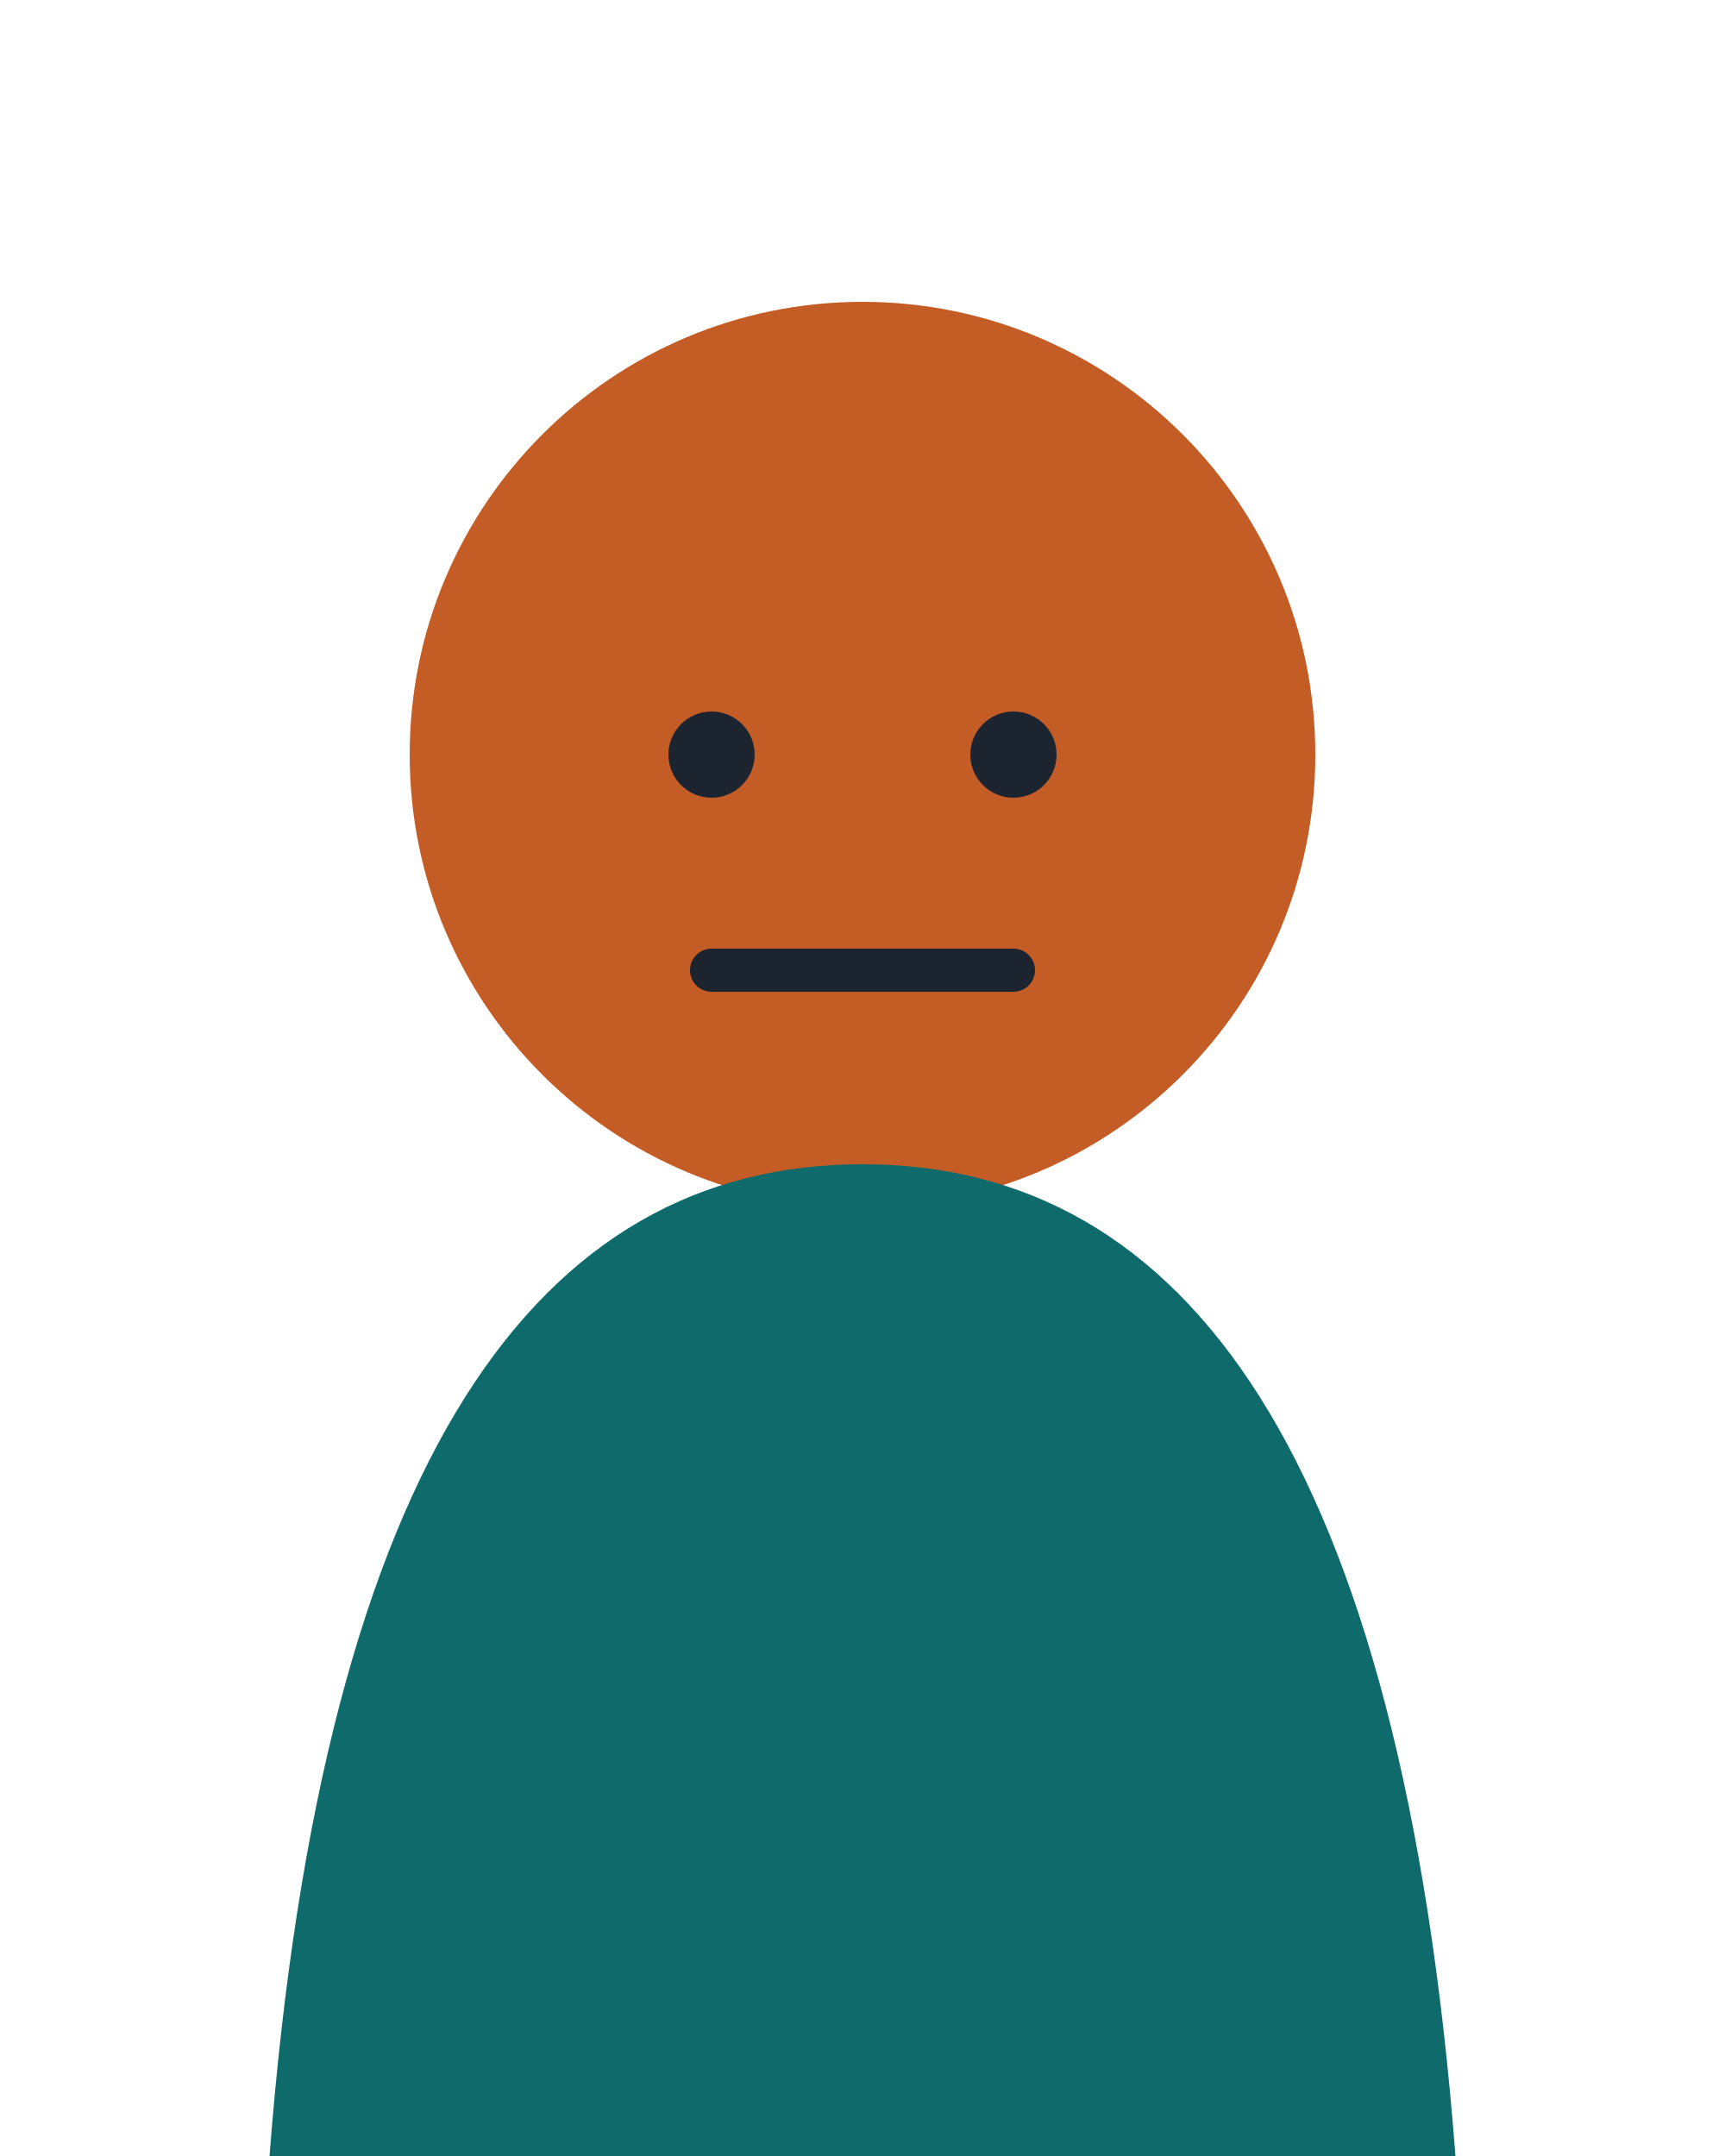
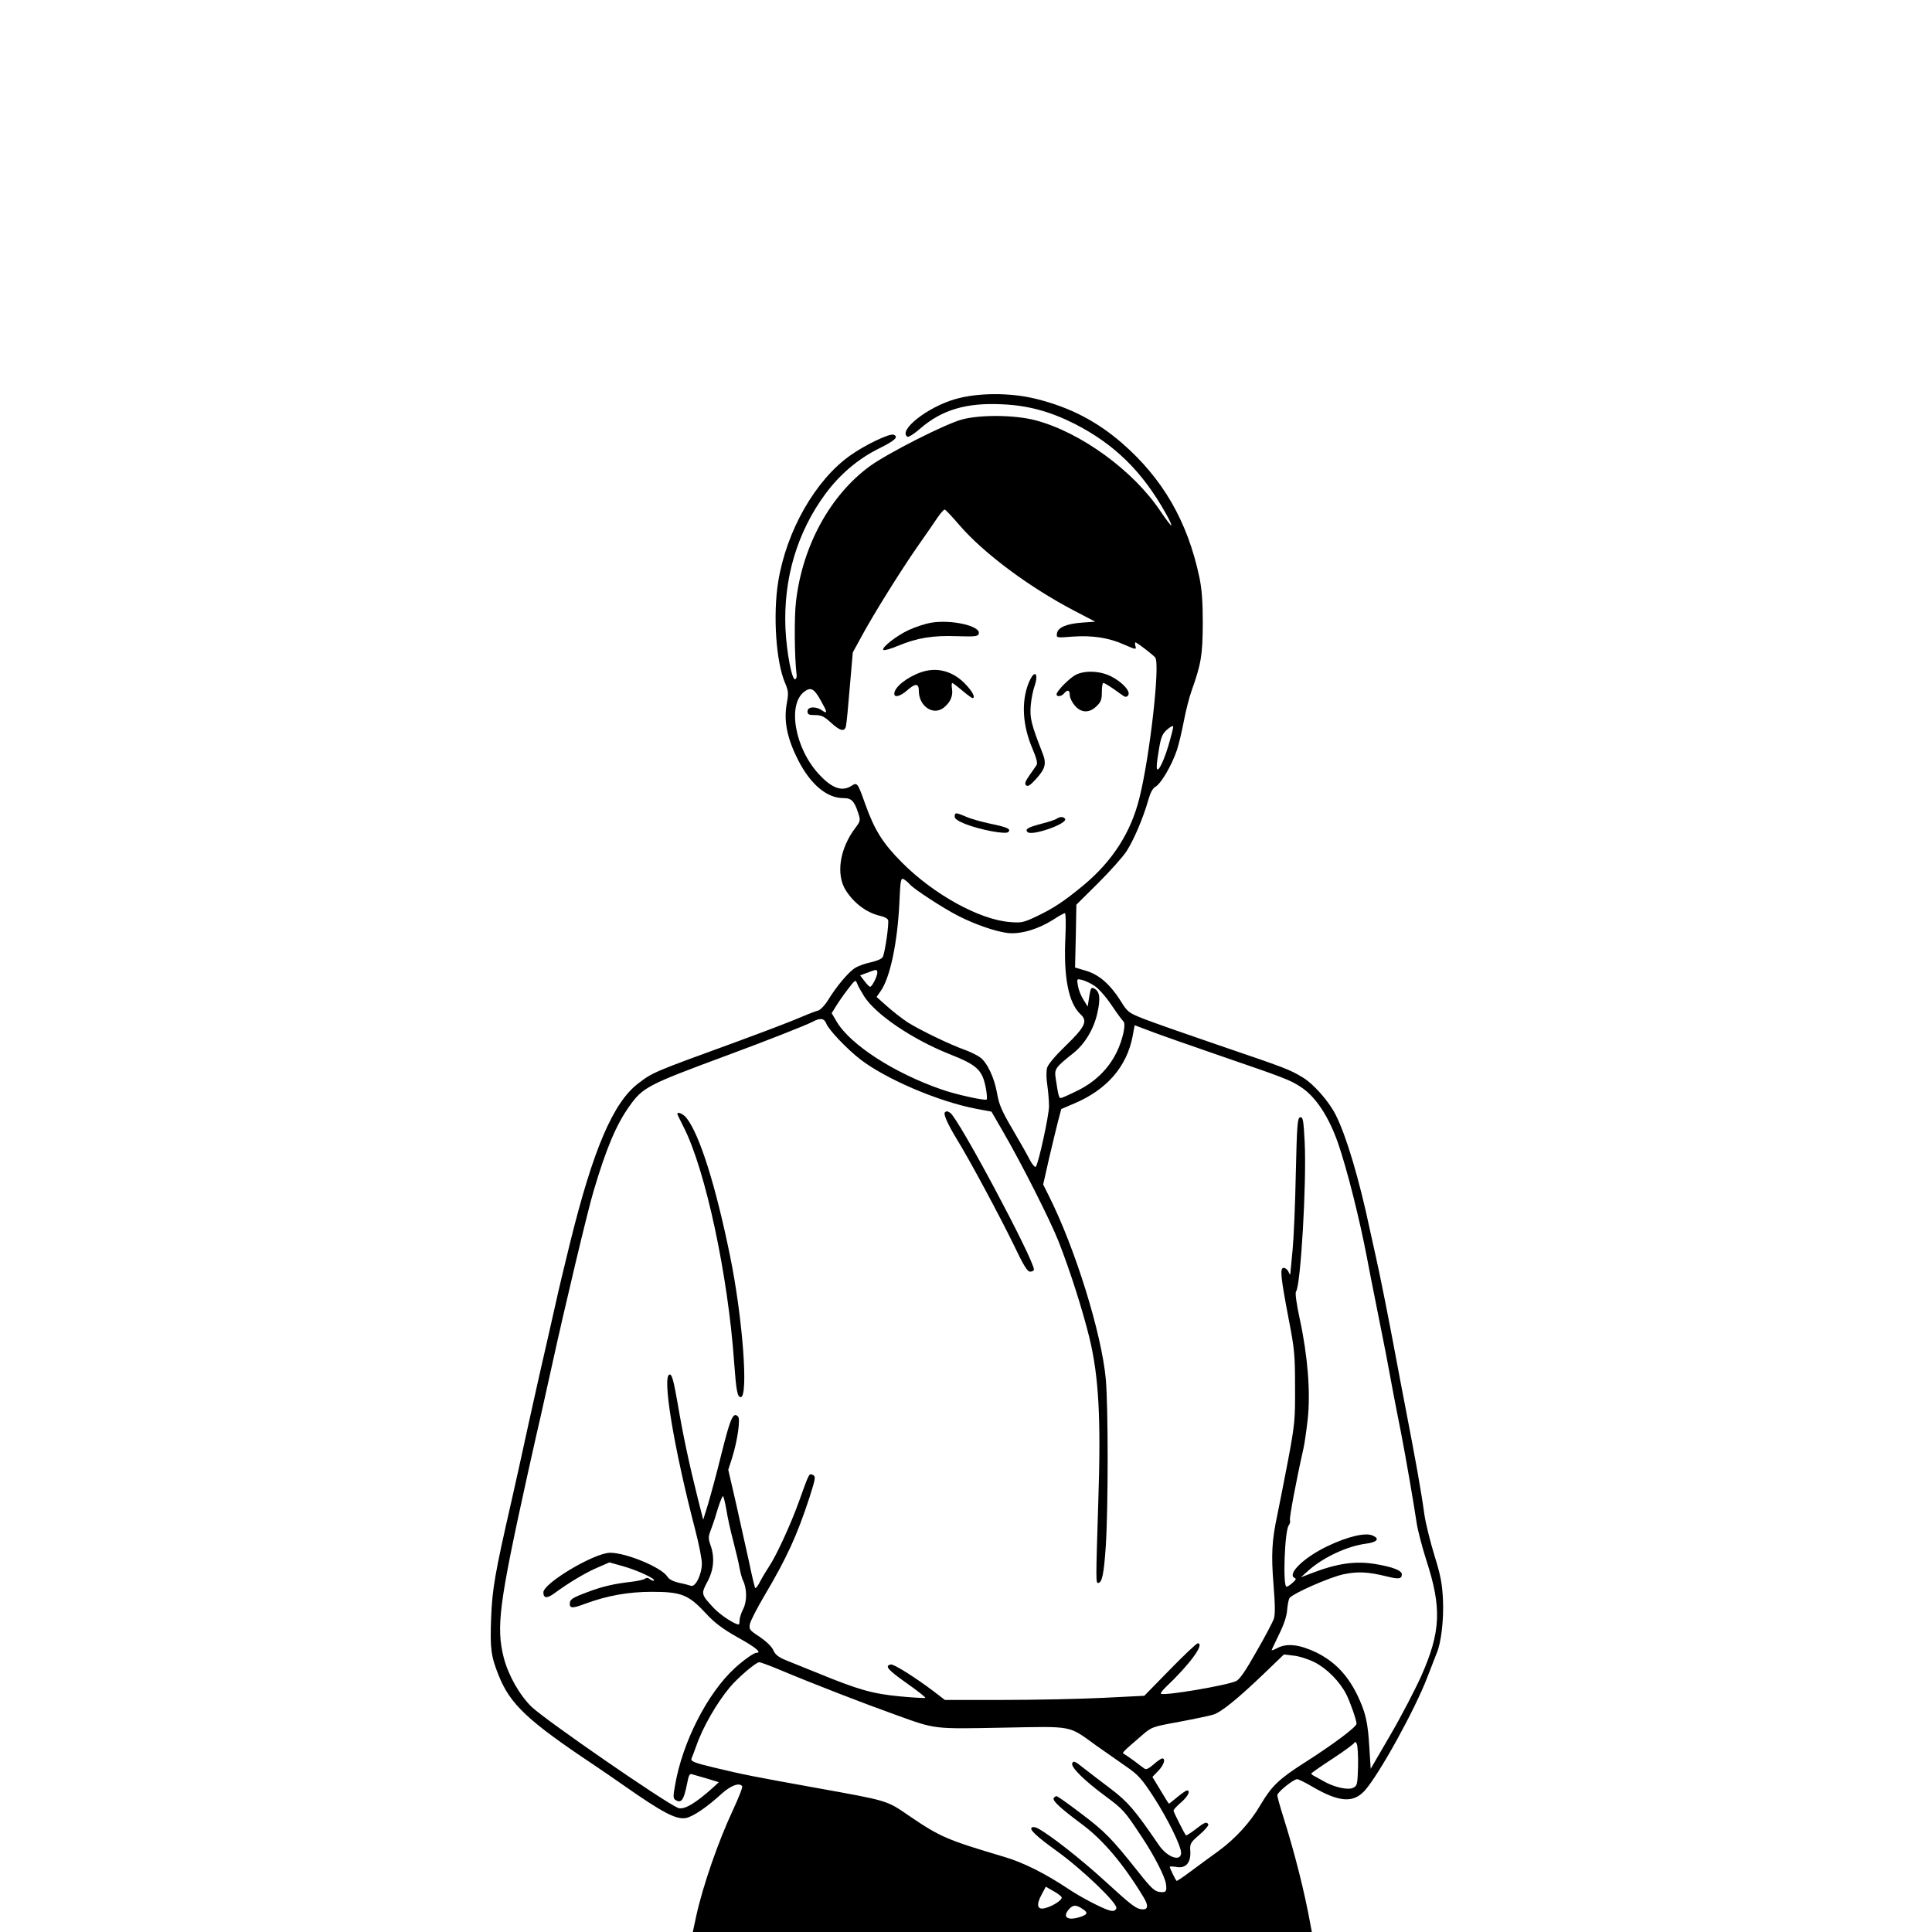
- <svg xmlns="http://www.w3.org/2000/svg" viewBox="0 0 160 200">
-   <circle cx="80" cy="70" r="42" fill="#c45c26" />
-   <path d="M25 200c5-65 25-92 55-92s50 27 55 92" fill="#0f6b6b" />
-   <circle cx="66" cy="70" r="4" fill="#1c2430" />
-   <circle cx="94" cy="70" r="4" fill="#1c2430" />
-   <path d="M66 90h28" stroke="#1c2430" stroke-width="4" stroke-linecap="round" />
+ <svg xmlns="http://www.w3.org/2000/svg" version="1.0" width="1024pt" height="1024pt" viewBox="0 0 1024 1024" preserveAspectRatio="xMidYMid meet">
+   <g transform="translate(0,1024) scale(0.1,-0.1)" fill="#000000" stroke="none">
+     <path d="M5061 8124 c-148 -43 -303 -167 -251 -199 6 -3 36 16 68 44 114 99 245 138 436 128 135 -6 252 -38 381 -103 212 -108 360 -253 485 -477 18 -32 31 -60 28 -62 -2 -2 -28 32 -57 75 -143 215 -422 418 -661 482 -109 29 -291 31 -390 5 -88 -23 -395 -179 -490 -248 -210 -154 -357 -422 -391 -717 -10 -80 -8 -299 3 -387 2 -11 -1 -22 -7 -25 -17 -9 -46 141 -52 270 -11 263 62 510 213 714 77 103 172 184 283 239 85 42 106 62 77 73 -21 8 -153 -55 -231 -111 -184 -131 -336 -398 -380 -666 -29 -178 -12 -427 36 -539 18 -42 19 -54 9 -109 -17 -93 2 -186 62 -303 65 -126 151 -198 237 -198 45 0 59 -15 81 -83 11 -35 10 -40 -15 -73 -85 -111 -106 -250 -51 -335 46 -70 112 -118 184 -134 18 -4 36 -13 39 -21 6 -17 -16 -172 -28 -196 -5 -10 -31 -21 -62 -28 -29 -6 -67 -19 -84 -30 -34 -20 -99 -97 -145 -172 -16 -26 -39 -50 -51 -54 -12 -3 -47 -16 -77 -29 -77 -33 -213 -84 -365 -140 -434 -158 -436 -159 -513 -218 -132 -101 -238 -348 -360 -842 -27 -110 -62 -254 -76 -320 -15 -66 -38 -167 -51 -225 -14 -58 -54 -238 -90 -400 -35 -162 -78 -356 -95 -430 -87 -380 -101 -462 -107 -616 -6 -161 -1 -202 40 -304 61 -153 153 -240 507 -476 41 -28 109 -74 150 -103 211 -148 283 -186 335 -177 38 7 114 59 190 129 49 44 95 61 109 39 3 -5 -19 -60 -48 -123 -79 -168 -161 -405 -196 -565 l-18 -84 1640 0 1641 0 -6 32 c-32 178 -83 380 -143 571 -19 60 -34 114 -34 122 0 16 86 85 105 85 7 0 44 -18 81 -40 141 -82 216 -88 277 -21 75 83 266 428 332 601 20 52 42 109 49 126 24 53 39 178 34 285 -4 85 -12 128 -45 234 -22 72 -46 168 -53 215 -19 137 -48 296 -100 565 -17 88 -42 219 -55 290 -32 171 -81 420 -104 520 -10 44 -24 107 -31 140 -56 265 -124 494 -180 605 -36 72 -116 163 -173 198 -72 44 -92 51 -447 172 -173 59 -353 122 -398 140 -81 32 -86 36 -123 96 -56 88 -115 139 -184 159 l-57 17 4 166 3 167 116 115 c64 64 132 140 151 170 40 63 88 178 113 266 12 43 24 65 39 74 29 15 88 116 114 195 11 33 27 103 37 155 10 52 28 124 41 160 50 140 58 187 59 355 0 117 -5 183 -18 245 -63 298 -195 525 -412 713 -133 115 -276 189 -454 233 -137 34 -311 33 -430 -2z m23 -666 c128 -149 368 -328 606 -453 l115 -60 -70 -5 c-83 -6 -129 -26 -133 -58 -3 -23 -3 -23 85 -16 102 7 190 -6 270 -42 67 -29 67 -29 60 -4 -3 13 -1 18 6 13 20 -11 92 -67 100 -78 27 -33 -29 -527 -84 -745 -45 -182 -142 -333 -295 -461 -104 -86 -158 -122 -250 -166 -70 -33 -80 -35 -142 -30 -162 13 -404 147 -572 316 -102 103 -144 170 -194 309 -40 113 -43 116 -71 98 -52 -34 -105 -15 -175 61 -127 137 -168 369 -77 437 35 26 52 17 89 -50 34 -60 35 -70 6 -50 -33 24 -78 21 -78 -4 0 -17 7 -20 40 -20 33 0 48 -7 84 -40 49 -45 74 -51 80 -17 3 12 12 105 20 205 l16 184 47 86 c61 113 207 348 300 481 41 58 87 125 103 149 16 23 33 42 37 41 5 0 39 -37 77 -81z m1107 -1176 c-31 -100 -62 -151 -60 -101 0 13 6 56 13 96 10 57 18 76 42 96 16 14 30 22 32 17 2 -5 -11 -53 -27 -108z m-1370 -728 c20 -25 182 -130 259 -169 91 -46 196 -82 260 -90 68 -8 160 19 240 69 30 20 59 36 64 36 5 0 6 -52 3 -124 -11 -214 16 -353 81 -413 38 -35 23 -66 -79 -165 -55 -53 -93 -98 -99 -117 -5 -18 -5 -57 1 -93 5 -35 9 -85 9 -111 0 -49 -56 -305 -70 -321 -5 -4 -18 11 -31 35 -12 24 -53 97 -92 163 -57 97 -72 131 -82 190 -15 86 -54 167 -92 193 -16 11 -50 28 -78 38 -82 29 -246 109 -305 147 -30 20 -79 58 -109 85 l-55 49 21 30 c51 71 90 259 100 471 5 120 8 131 23 123 9 -5 23 -17 31 -26z m-171 -469 c0 -20 -28 -75 -38 -75 -5 0 -18 14 -30 30 l-23 30 23 9 c13 4 30 11 38 14 25 9 30 8 30 -8z m-69 -127 c62 -96 254 -226 449 -304 147 -58 175 -83 194 -175 7 -35 9 -65 5 -67 -14 -6 -166 28 -237 53 -252 87 -486 238 -558 361 l-26 44 23 37 c13 21 41 62 63 90 38 50 41 52 49 30 4 -12 22 -43 38 -69z m1221 56 c21 -13 61 -59 89 -101 29 -43 57 -81 62 -85 17 -11 -1 -97 -35 -166 -44 -89 -115 -158 -210 -204 -42 -21 -81 -38 -86 -38 -9 0 -13 13 -27 107 -7 47 -1 56 95 132 60 48 108 128 126 211 18 78 13 114 -15 130 -18 9 -20 5 -28 -43 l-8 -52 -23 37 c-13 20 -26 54 -29 74 -6 37 -6 37 23 30 16 -4 46 -18 66 -32z m-1422 -200 c13 -33 109 -134 180 -189 135 -104 410 -222 610 -261 l85 -16 63 -109 c96 -165 246 -462 292 -577 63 -161 127 -362 165 -516 49 -206 61 -425 46 -871 -13 -413 -13 -425 -1 -425 21 0 31 47 41 197 13 205 13 735 0 883 -22 242 -162 694 -303 974 l-29 58 31 137 c18 75 39 165 48 199 l17 64 68 29 c173 73 279 195 310 356 l11 59 90 -34 c50 -19 213 -76 361 -127 344 -118 372 -129 426 -164 80 -50 151 -157 201 -300 49 -142 115 -407 153 -606 7 -38 31 -162 54 -275 41 -203 55 -276 85 -440 9 -47 27 -141 41 -210 26 -134 67 -371 84 -485 6 -38 29 -126 51 -195 82 -252 77 -378 -27 -613 -33 -73 -106 -214 -164 -313 l-104 -179 -7 110 c-8 139 -20 189 -65 283 -53 107 -120 176 -217 224 -89 42 -154 50 -206 23 -17 -9 -30 -14 -30 -11 0 2 18 39 39 83 25 50 41 97 43 129 2 27 8 55 12 63 15 24 212 111 287 127 78 16 130 13 232 -12 60 -15 77 -13 77 12 0 20 -49 39 -139 54 -107 18 -204 4 -341 -49 l-55 -21 40 36 c79 70 205 129 304 142 60 8 76 26 37 43 -38 18 -133 -5 -240 -56 -126 -60 -218 -150 -173 -169 8 -3 5 -11 -12 -25 -13 -12 -27 -21 -32 -21 -21 0 -10 300 12 326 6 8 9 20 6 27 -4 11 35 219 71 377 6 25 16 95 23 157 16 142 0 339 -42 532 -18 83 -25 138 -20 145 25 30 57 580 46 794 -6 116 -9 133 -24 130 -14 -3 -17 -36 -23 -298 -3 -162 -11 -344 -17 -405 -6 -60 -11 -117 -12 -125 0 -9 -4 -5 -9 8 -5 12 -17 22 -26 22 -21 0 -17 -44 26 -270 31 -158 34 -193 34 -360 1 -173 -1 -198 -37 -390 -22 -113 -47 -243 -57 -290 -29 -135 -33 -210 -20 -370 9 -113 9 -157 1 -182 -7 -18 -48 -97 -93 -174 -55 -98 -88 -146 -106 -154 -53 -24 -386 -80 -399 -67 -3 3 9 18 25 34 128 121 210 233 170 233 -6 0 -73 -63 -147 -139 l-136 -139 -220 -11 c-121 -6 -359 -11 -528 -11 l-309 0 -56 43 c-100 76 -215 148 -230 145 -35 -7 -17 -28 82 -98 58 -41 103 -76 100 -79 -2 -2 -64 1 -136 8 -145 14 -218 35 -433 123 -66 27 -143 58 -171 69 -38 16 -55 29 -65 52 -8 19 -37 47 -72 71 -55 36 -58 40 -52 70 4 17 38 83 75 146 121 204 175 323 241 525 33 104 34 111 14 119 -17 6 -16 9 -71 -144 -43 -120 -120 -287 -158 -343 -14 -21 -35 -56 -47 -79 -11 -22 -23 -38 -26 -35 -3 3 -18 66 -33 139 -16 73 -47 213 -69 310 l-41 178 20 62 c29 92 45 207 32 220 -26 26 -40 -6 -87 -193 -26 -107 -60 -230 -73 -274 l-25 -80 -29 115 c-46 184 -78 334 -106 500 -21 119 -30 155 -42 155 -43 0 20 -383 135 -824 19 -73 35 -153 35 -178 0 -57 -34 -127 -58 -118 -9 3 -38 11 -64 16 -30 7 -52 18 -61 33 -32 49 -218 126 -303 126 -83 0 -354 -161 -354 -210 0 -32 20 -33 58 -5 79 58 170 112 230 137 l62 27 71 -20 c76 -21 175 -67 165 -76 -3 -3 -12 0 -21 7 -10 8 -19 9 -27 2 -7 -5 -40 -12 -73 -16 -88 -10 -151 -24 -230 -54 -83 -31 -95 -39 -95 -63 0 -24 16 -24 82 1 117 43 228 63 353 63 156 0 194 -15 285 -113 49 -53 90 -83 169 -128 96 -53 131 -82 101 -82 -14 0 -65 -36 -114 -80 -146 -133 -279 -394 -318 -622 -11 -59 -10 -71 2 -78 31 -20 44 -1 61 83 9 48 14 58 27 53 10 -3 45 -13 80 -23 l62 -19 -27 -25 c-98 -89 -159 -124 -190 -111 -75 32 -699 463 -775 535 -64 62 -124 168 -148 261 -41 162 -25 286 125 966 31 140 63 282 71 315 7 33 35 155 60 270 65 297 190 824 221 925 66 223 120 351 189 447 72 101 96 113 514 268 198 73 428 163 460 181 38 20 59 17 70 -12z m-530 -2576 c6 -40 23 -116 37 -168 13 -52 29 -116 33 -142 5 -26 13 -55 18 -65 21 -41 22 -109 2 -149 -11 -21 -20 -49 -20 -61 0 -13 -2 -23 -5 -23 -21 0 -96 50 -129 84 -71 76 -71 77 -37 142 35 64 40 131 16 197 -12 34 -11 44 5 85 10 26 26 75 36 110 11 34 22 62 26 62 3 0 11 -33 18 -72z m3117 -808 c64 -32 133 -101 168 -169 21 -41 55 -139 55 -157 0 -17 -124 -110 -275 -206 -136 -87 -174 -123 -234 -224 -54 -93 -133 -179 -223 -245 -40 -29 -106 -77 -146 -107 -40 -30 -74 -53 -76 -51 -7 7 -36 68 -36 74 0 3 15 3 34 0 50 -10 78 21 75 81 -3 42 -1 47 49 90 29 25 50 50 46 55 -9 15 -19 11 -68 -27 -26 -20 -49 -34 -50 -32 -11 14 -66 124 -66 131 0 6 18 25 40 44 37 32 52 63 31 63 -5 0 -28 -16 -51 -35 -23 -19 -43 -35 -44 -35 -2 0 -22 32 -45 71 l-43 71 31 32 c30 31 41 66 21 66 -5 0 -26 -14 -46 -32 -25 -22 -40 -29 -48 -22 -7 5 -32 23 -55 41 -23 17 -48 34 -54 37 -12 5 -8 9 94 97 53 46 56 47 199 73 80 15 161 32 180 38 43 13 130 84 270 218 l105 101 50 -6 c27 -2 78 -18 112 -35z m-2847 -35 c188 -79 459 -184 630 -245 211 -76 193 -74 565 -67 381 7 344 14 497 -96 49 -34 120 -84 160 -112 62 -43 81 -65 143 -160 74 -115 145 -259 145 -295 0 -50 -73 -25 -118 41 -127 186 -164 229 -255 298 -50 38 -116 88 -145 111 -45 36 -53 39 -59 24 -8 -20 64 -92 180 -177 90 -67 99 -77 186 -209 69 -103 127 -217 131 -255 5 -39 0 -44 -32 -41 -28 3 -45 18 -116 108 -140 176 -176 213 -302 308 -67 51 -125 92 -130 92 -5 0 -12 -5 -15 -10 -8 -14 34 -53 151 -140 110 -82 217 -208 321 -379 30 -47 30 -71 1 -71 -35 1 -54 15 -206 154 -125 114 -288 242 -351 275 -12 7 -26 9 -32 5 -16 -9 24 -47 131 -124 134 -96 326 -280 317 -304 -6 -14 -14 -17 -35 -12 -36 9 -154 70 -222 116 -122 81 -237 139 -340 169 -300 89 -337 105 -499 215 -124 85 -108 80 -501 151 -328 59 -379 69 -533 106 -109 26 -127 34 -122 48 4 9 15 39 25 66 34 99 108 228 179 313 42 50 138 132 155 132 6 0 50 -16 96 -35z m3078 -517 c-3 -97 -4 -103 -27 -114 -26 -13 -100 3 -155 35 -16 9 -37 20 -47 26 -11 5 -19 12 -19 15 1 3 52 39 115 80 63 41 115 80 115 85 0 6 5 2 11 -7 5 -10 8 -64 7 -120z m-1571 -694 c5 -14 -50 -49 -90 -58 -39 -9 -46 17 -17 71 l23 43 40 -23 c22 -12 42 -27 44 -33z m108 -60 c33 -21 31 -30 -6 -43 -70 -24 -102 -3 -62 41 20 22 36 23 68 2z" />
+     <path d="M4932 6939 c-28 -5 -80 -22 -115 -38 -65 -30 -147 -94 -135 -106 4 -4 40 6 80 23 99 41 182 55 313 50 98 -3 110 -1 113 15 8 40 -148 75 -256 56z" />
+     <path d="M4879 6676 c-75 -27 -139 -79 -139 -113 0 -22 31 -14 67 17 45 40 63 39 63 -2 0 -80 74 -131 129 -91 36 27 53 62 47 101 -3 17 -2 32 1 32 3 0 27 -18 53 -40 26 -22 51 -40 54 -40 19 0 0 37 -42 79 -66 66 -150 87 -233 57z" />
+     <path d="M5703 6664 c-34 -17 -103 -87 -103 -104 0 -15 26 -12 40 5 18 22 30 18 30 -9 0 -14 12 -38 26 -55 34 -40 77 -42 116 -4 23 22 28 35 28 75 0 26 3 48 8 48 8 0 45 -24 90 -57 25 -19 32 -20 41 -9 16 20 -29 70 -90 101 -57 29 -137 33 -186 9z" />
+     <path d="M5472 6658 c-6 -8 -16 -27 -22 -43 -37 -98 -30 -219 21 -340 22 -52 30 -81 23 -90 -5 -8 -22 -32 -38 -55 -22 -31 -26 -44 -18 -52 9 -9 22 -1 52 32 51 56 58 82 35 140 -60 153 -67 184 -62 250 3 36 13 85 22 109 15 45 8 74 -13 49z" />
+     <path d="M5060 5912 c0 -12 18 -24 58 -40 77 -30 212 -56 226 -42 16 16 -3 25 -94 44 -47 10 -105 26 -129 37 -54 23 -61 24 -61 1z" />
+     <path d="M5600 5900 c-8 -5 -44 -17 -80 -26 -72 -19 -89 -29 -74 -44 23 -23 215 45 199 70 -8 12 -26 13 -45 0z" />
+     <path d="M5008 4344 c-9 -8 16 -64 61 -138 70 -113 232 -416 303 -562 54 -113 73 -144 88 -144 11 0 20 5 20 11 0 52 -400 803 -444 831 -13 9 -21 10 -28 2z" />
+     <path d="M3590 4336 c0 -3 16 -35 35 -73 115 -227 234 -785 266 -1243 11 -150 17 -185 35 -185 42 0 10 425 -57 750 -76 373 -161 641 -230 729 -17 22 -49 36 -49 22z" />
+   </g>
</svg>
